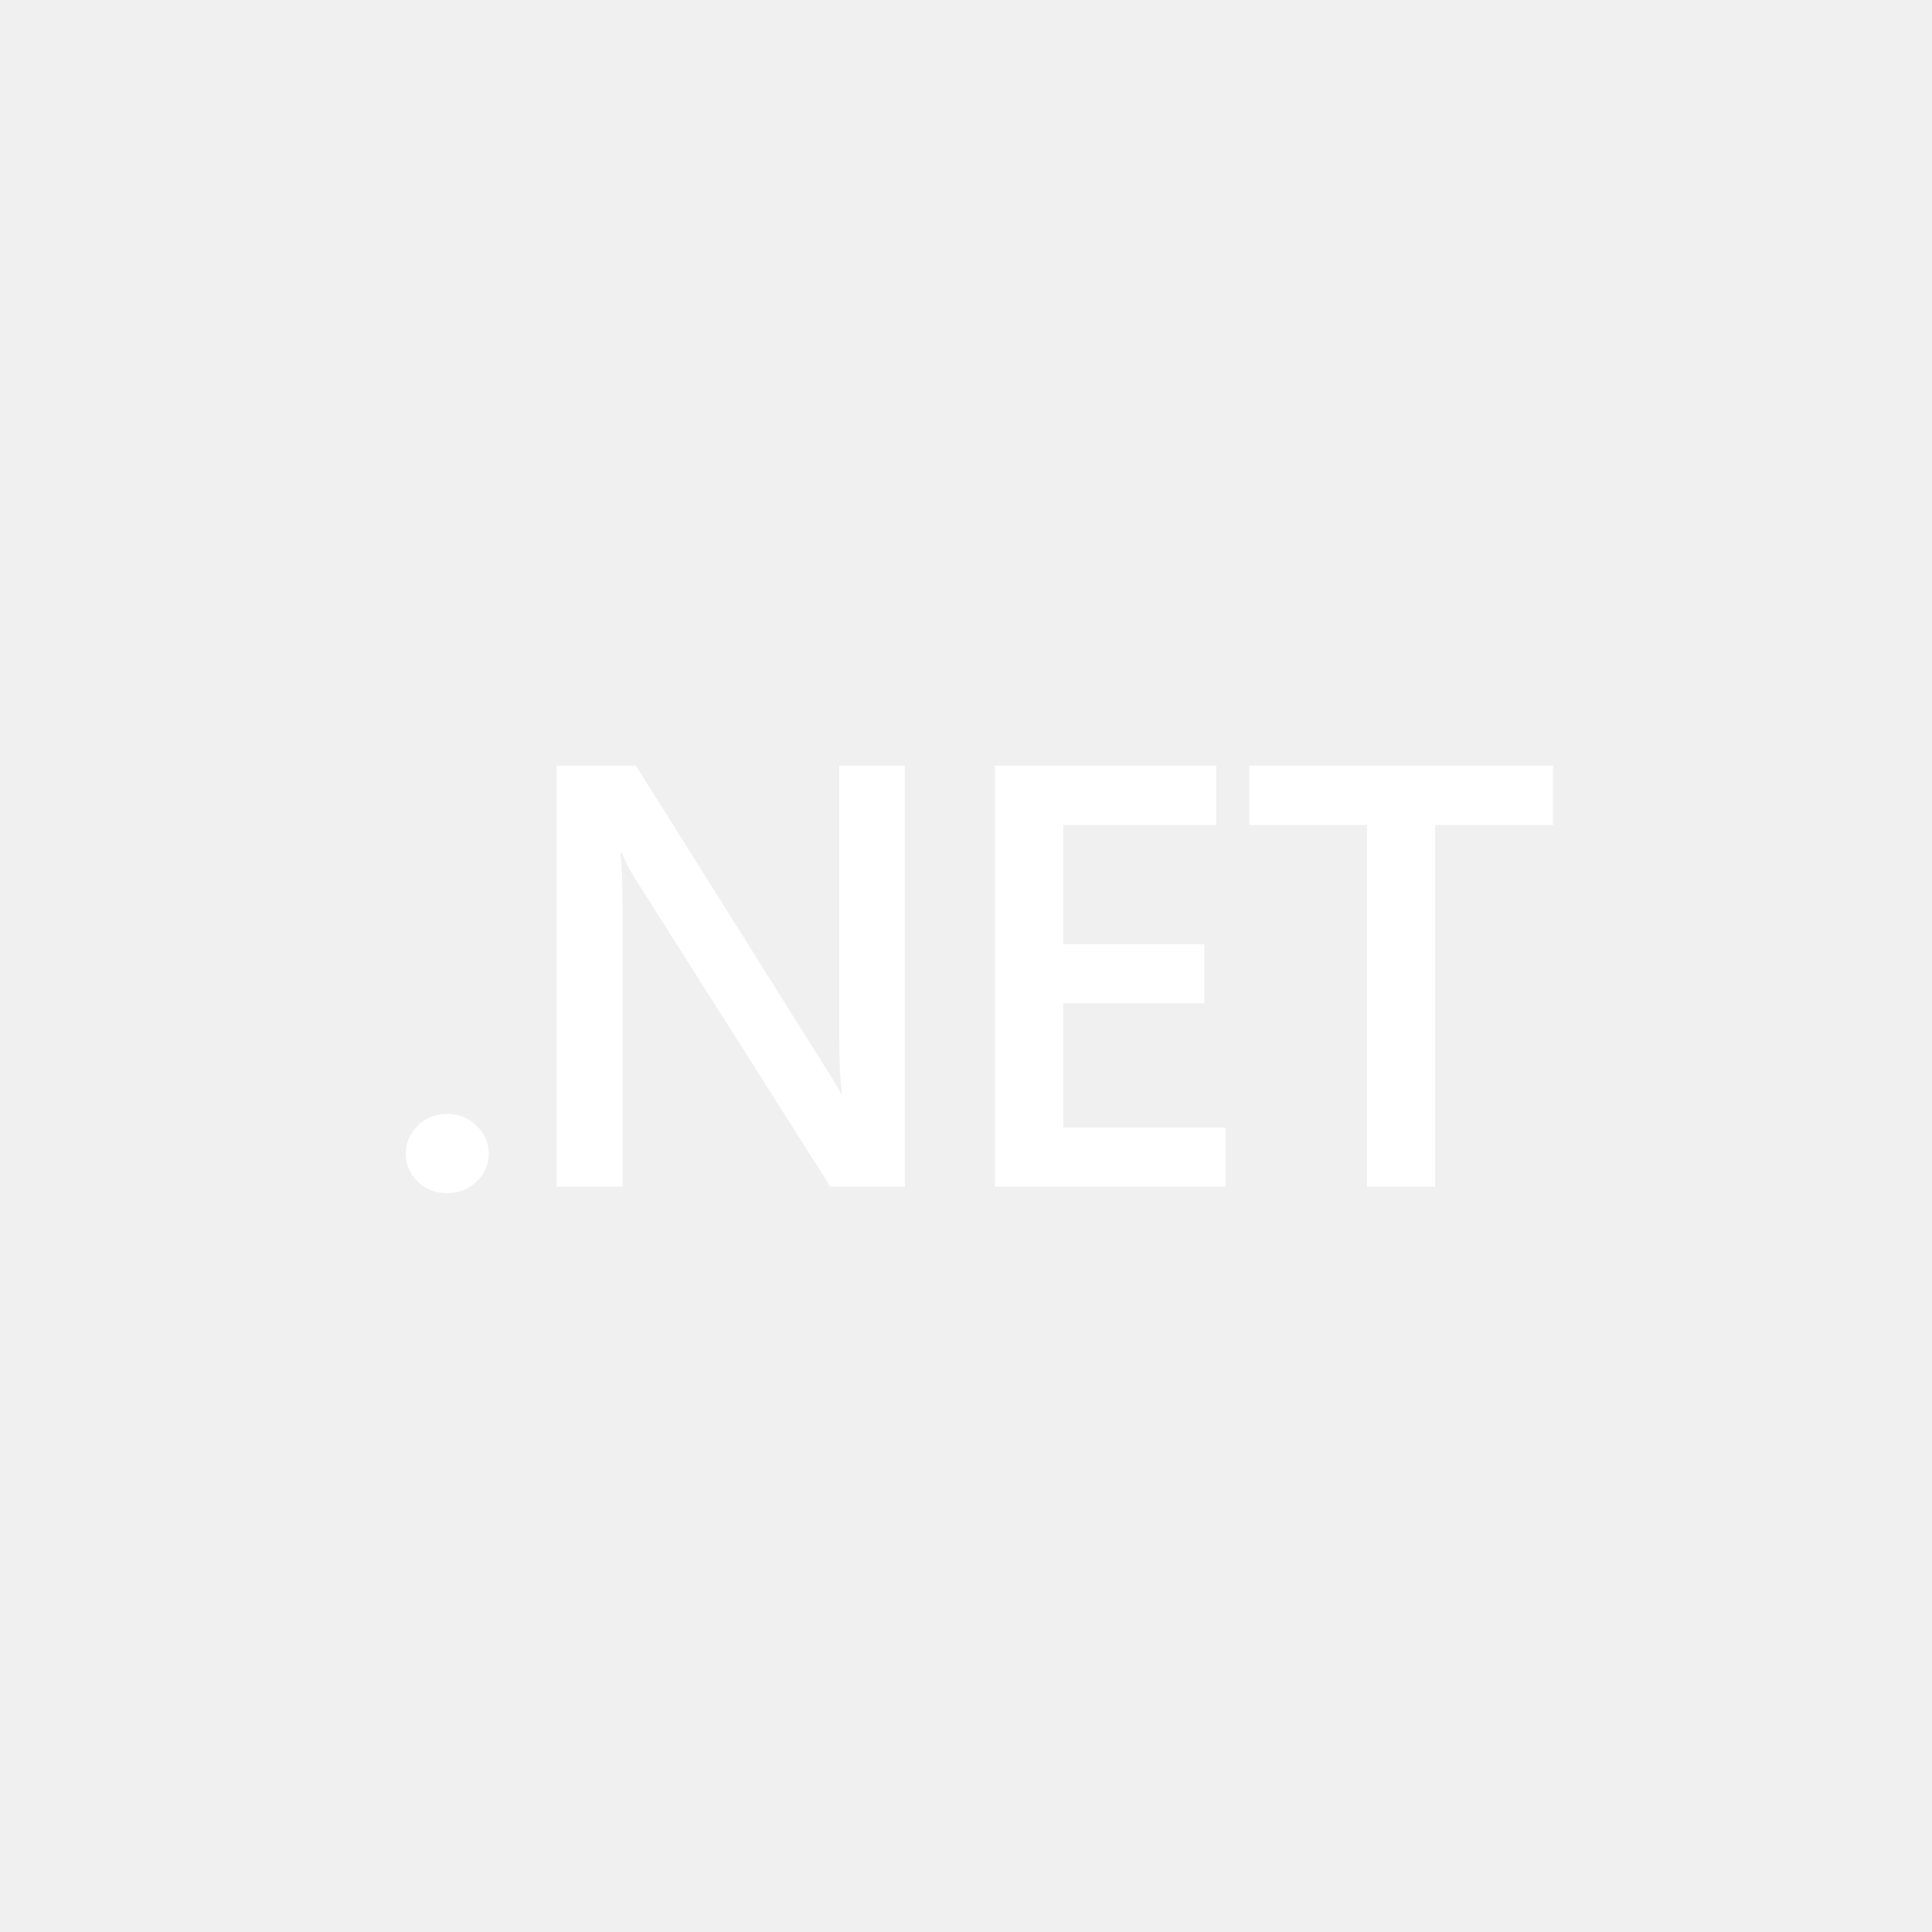
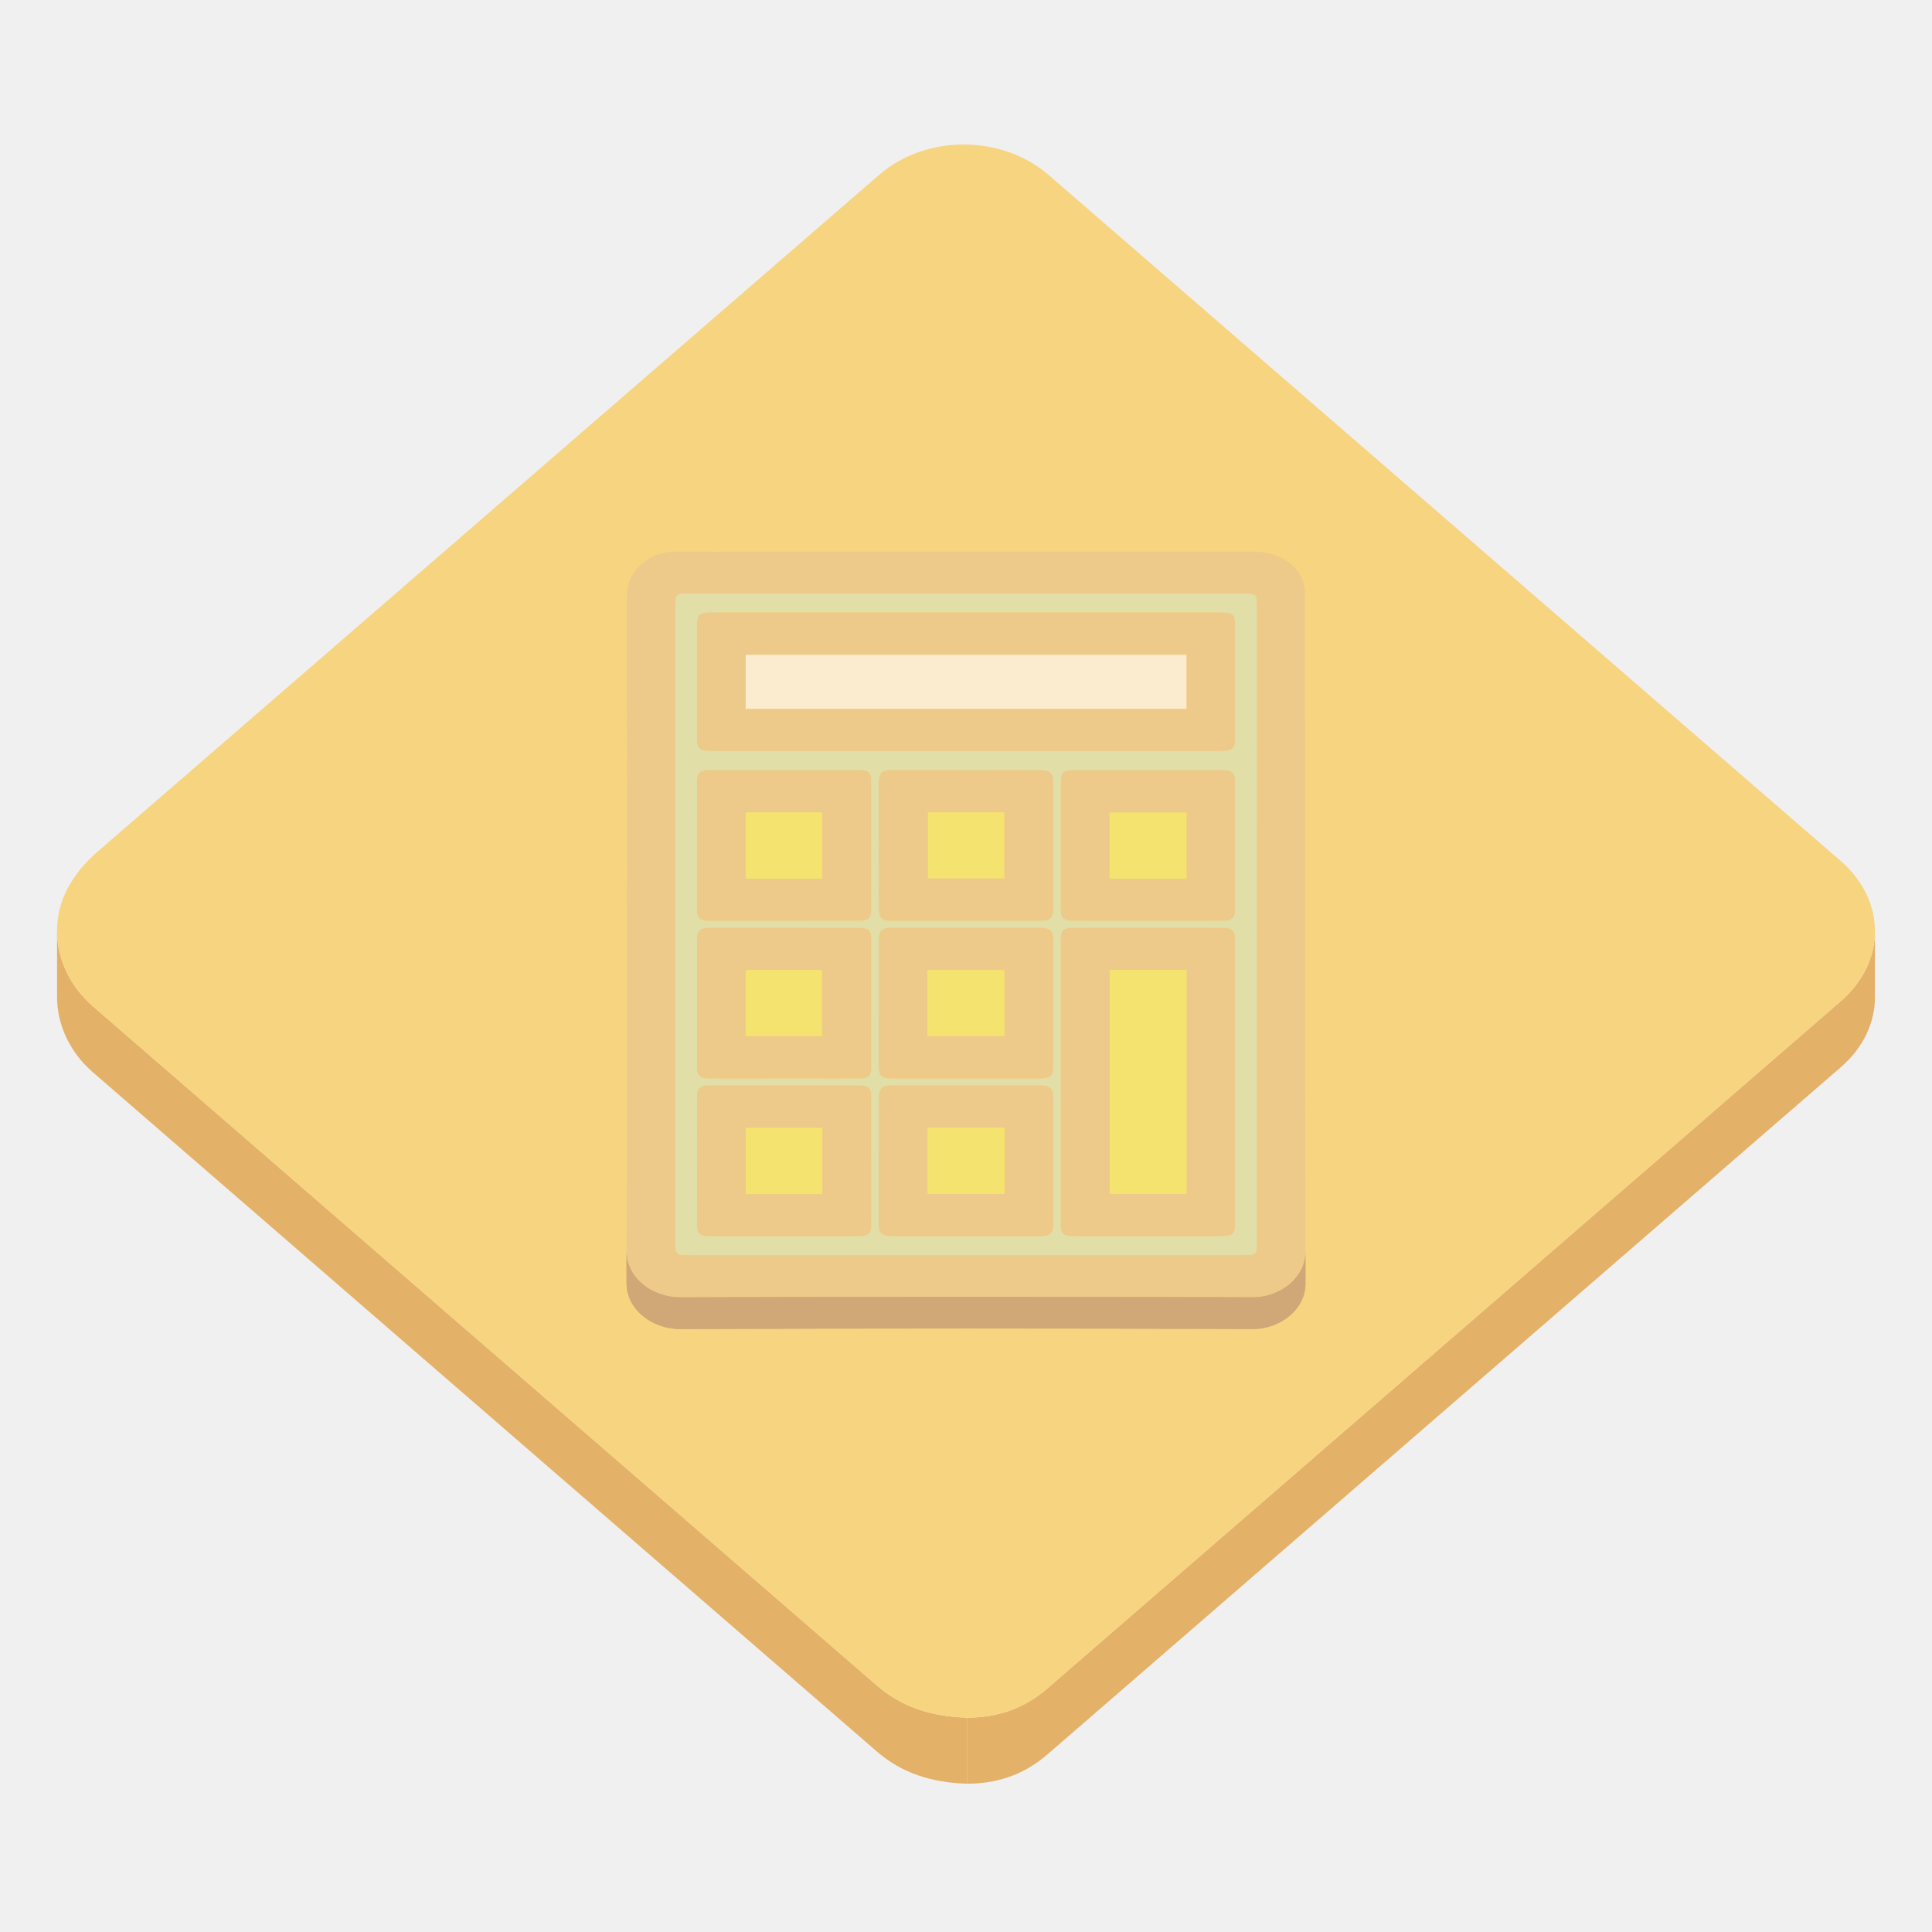
- <svg xmlns="http://www.w3.org/2000/svg" width="456" height="456" viewBox="0 0 456 456" version="1.1" xml:space="preserve" style="fill-rule:evenodd;clip-rule:evenodd;stroke-linejoin:round;stroke-miterlimit:2;">
-   <path d="m 105.5,281.609 c -2.703,0 -5.001,-0.9 -6.893,-2.702 -1.892,-1.848 -2.838,-4.042 -2.838,-6.582 0,-2.587 0.946,-4.804 2.838,-6.652 1.892,-1.848 4.19,-2.772 6.893,-2.772 2.748,0 5.068,0.924 6.96,2.772 1.937,1.848 2.906,4.064 2.906,6.652 0,2.54 -0.968,4.734 -2.906,6.582 -1.892,1.802 -4.212,2.702 -6.96,2.702 z" style="fill:#ffffff;fill-rule:nonzero;stroke-width:0.838" />
-   <path d="M 213.561,280.084 H 195.99 L 149.7,207.054 c -1.171,-1.848 -2.14,-3.765 -2.906,-5.751 h -0.406 c 0.361,2.125 0.541,6.675 0.541,13.65 v 65.132 h -15.543 v -99.36 h 18.719 l 44.737,71.298 c 1.892,2.957 3.109,4.989 3.649,6.098 h 0.27 c -0.45,-2.632 -0.676,-7.09 -0.676,-13.373 v -64.023 h 15.476 z" style="fill:#ffffff;fill-rule:nonzero;stroke-width:0.838" />
-   <path d="m 289.251,280.084 h -54.401 v -99.36 h 52.238 v 13.997 h -36.154 v 28.131 h 33.316 v 13.927 h -33.316 v 29.378 h 38.316 z" style="fill:#ffffff;fill-rule:nonzero;stroke-width:0.838" />
-   <path d="M 366.565,194.721 H 338.722 v 85.363 h -16.084 v -85.363 h -27.775 v -13.997 h 71.701 z" style="fill:#ffffff;fill-rule:nonzero;stroke-width:0.838" />
+ <svg xmlns="http://www.w3.org/2000/svg" width="800px" height="800px" viewBox="0 0 1024 1024" class="icon" version="1.1">
+   <path d="M993.763 493.538v35c0 13.331-6.04 26.664-18.135 37.137-140.149 121.422-280.35 242.795-420.49 364.219-11.813 10.237-25.813 15.501-42.454 15.501v-35c16.644 0 30.641-5.264 42.454-15.501C695.28 773.47 835.474 652.092 975.628 530.677c12.095-10.475 18.135-23.803 18.135-37.139z" fill="#E4B168" />
+   <path d="M30.239 528.367v-3.5-1.75-3.5-3.5-1.75-3.5-3.5-1.75-3.5-3.5-1.75-3.5c0 14.707 6.701 29.313 19.037 40.019 138.449 120.064 277.049 239.996 415.562 360.02 13.002 11.26 28.74 16.466 47.853 16.994v35c-19.108-0.528-34.851-5.734-47.853-16.994C326.325 808.382 187.725 688.45 49.276 568.386c-12.337-10.705-19.037-25.312-19.037-40.019z" fill="#E4B168" />
+   <path d="M510.786 76.601c16.263 0 32.546 5.362 44.946 16.097 139.949 121.188 279.9 242.376 419.818 363.586 24.241 20.995 24.295 53.413 0.079 74.396C835.48 652.101 695.28 773.478 555.141 894.898c-11.814 10.238-25.813 15.502-42.451 15.502-19.109-0.528-34.853-5.734-47.854-16.994C326.324 773.382 187.724 653.45 49.275 533.386c-19.581-16.987-24.96-43.81-11.895-65.251 3.919-6.438 8.669-11.829 14.465-16.849C189.954 331.734 328.024 212.152 466.107 92.567c12.296-10.639 28.478-15.966 44.679-15.966z" fill="#F7D47F" />
+   <path d="M654.622 413.672c0.011 11.505 0.017 23.013 0.014 34.521 0 11.509-0.008 23.017-0.022 34.521 0 3.729-1.915 5.377-6.229 5.377a66190.032 66190.032 0 0 1-79.723 0c-4.788-0.008-6.411-1.423-6.421-5.567-0.012-5.689-0.013-11.376-0.013-17.067l0.001-17.065c-0.019-5.753-0.021-11.509-0.021-17.264 0-5.756 0.003-11.51 0.012-17.264 0.01-4.33 1.645-5.761 6.663-5.761a65447.306 65447.306 0 0 1 79.28 0c4.677 0 6.449 1.527 6.459 5.569z m-25.744 52.037v-35.04h-40.763v35.04h40.763" fill="#EDCA89" />
+   <path d="M435.867 430.556v35.18h-40.663v-35.18h40.663z" fill="#F4E36E" />
+   <path d="M461.823 413.682c0.003 8.629 0.005 17.261 0.005 25.891 0 14.384-0.007 28.77-0.027 43.15-0.009 3.79-1.813 5.361-6.208 5.361-26.722 0.027-53.442 0.008-80.165 0.027-4.054 0-6.009-1.729-6.009-5.204 0-14.469-0.007-28.936-0.007-43.4 0.001-8.678 0.005-17.354 0.016-26.035 0-3.709 1.936-5.359 6.24-5.368 2.879-0.005 5.759-0.008 8.638-0.011l7.918-0.002h0.72c7.68 0 15.354 0.005 23.034 0.005 7.512 0 15.02-0.005 22.524-0.005h0.703l7.741 0.002c2.814 0.003 5.629 0.006 8.443 0.011 4.741 0.008 6.424 1.466 6.434 5.578z m-25.956 52.053v-35.18h-40.663v35.18h40.663" fill="#EDCA89" />
+   <path d="M691.707 316.095c0-2.681-0.273-5.475-1.132-8.032-3.175-9.471-13.565-15.652-25.896-15.652-86.162-0.009-172.326-0.009-258.489-0.009-9.138 0-18.267 0.012-27.398 0.012-6.847 0-13.694-0.005-20.641-0.029-6.197 0-11.561 1.607-16.331 5.134-6.865 5.071-9.617 11.383-9.597 19.151 0.12 57.676 0.061 115.353 0.061 173.038 0 57.808 0.283 115.615-0.201 173.42-0.109 13.997 13.396 24.488 28.405 24.486 50.622-0.205 101.243-0.303 151.865-0.303s101.243 0.097 151.973 0.274c14.086 0 27.624-10.412 27.594-23.865-0.293-115.874-0.165-231.75-0.213-347.625z m-25.573 341.953c0 7.035-0.161 7.186-8.196 7.186H365.904c-7.764 0-7.993-0.201-7.993-6.977V489.908 322.345c0-1.424 0.029-2.846 0.081-4.268 0.071-2.165 1.332-3.344 3.86-3.414 1.491-0.043 2.983-0.087 4.476-0.087 48.601-0.005 97.2-0.006 145.797-0.006s97.193 0.001 145.789 0.006c8.063 0 8.225 0.139 8.225 7.167-0.005 112.094-0.005 224.199-0.005 336.305" fill="#EDCA89" />
+   <path d="M628.939 346.996v28.746H395.171v-28.746h233.768z" fill="#FCECCF" />
+   <path d="M654.633 330.873c0.006 10.213 0.007 20.424 0.007 30.637 0 10.21-0.001 20.421-0.007 30.636 0 4.522-1.613 5.91-6.925 5.91H376.807c-5.968 0-7.408-1.222-7.408-6.277 0-20.297 0-40.592 0.011-60.88 0-5.106 1.438-6.346 7.368-6.346a1523963.222 1523963.222 0 0 1 270.456 0c5.977-0.001 7.399 1.222 7.399 6.32z m-25.694 44.87v-28.746H395.171v28.746h233.768" fill="#EDCA89" />
+   <path d="M532.333 430.521v35.111H491.73v-35.111h40.603zM628.878 430.669v35.04h-40.763v-35.04h40.763z" fill="#F4E36E" />
+   <path d="M558.308 414.188c0.005 5.655 0.005 11.31 0.005 16.964 0 16.964-0.01 33.928-0.024 50.893 0 4.521-1.743 6.059-6.885 6.066a129392.894 129392.894 0 0 1-78.796 0c-5.131-0.01-6.846-1.546-6.854-6.103-0.015-16.958-0.024-33.918-0.023-50.883 0-5.655 0-11.309 0.003-16.964 0-4.452 1.832-6.066 6.903-6.076 4.429-0.006 8.858-0.007 13.285-0.007h0.949c4.114 0 8.222 0.001 12.335 0.004l13.277 0.003c8.555 0 17.113-0.003 25.67-0.003 4.28 0 8.558 0 12.834 0.003 5.497 0.001 7.321 1.52 7.321 6.103z m-25.975 51.443v-35.11H491.73v35.11h40.603M558.287 497.772c0.017 16.964 0.025 33.928 0.025 50.89 0 5.653 0 11.305-0.004 16.957 0 4.583-1.835 6.094-7.328 6.094-12.98 0.009-25.967 0.009-38.946 0.009l-19.701 0.002c-6.568 0-13.135-0.002-19.703-0.011-5.061-0.009-6.895-1.623-6.895-6.086-0.003-5.65-0.003-11.304-0.003-16.957 0-16.96 0.008-33.924 0.022-50.888 0.009-4.539 1.733-6.084 6.865-6.084a64678.395 64678.395 0 0 1 78.795 0c5.142-0.001 6.873 1.545 6.873 6.074z m-25.946 51.382V514.14h-40.794v35.014h40.794" fill="#EDCA89" />
+   <path d="M435.756 514.07v35.188h-40.603V514.07h40.603z" fill="#F4E36E" />
+   <path d="M461.813 498.104c0.01 22.505 0.01 45 0.01 67.497 0 4.854-1.461 6.102-7.167 6.102-4.381 0.003-8.764 0.004-13.143 0.004-8.76 0-17.517-0.004-26.272-0.004-4.762 0-9.528 0.003-14.291 0.004-3.464 0.003-6.928 0.004-10.393 0.004h-1.299c-4.33 0-8.66-0.001-12.986-0.008-5.242-0.01-6.854-1.424-6.854-6.015a95993.64 95993.64 0 0 1 0-67.88c0-4.812 1.531-6.104 7.197-6.104 12.987-0.002 25.975-0.005 38.963-0.005 12.987 0 25.977 0.003 38.965 0.005 5.94 0.001 7.27 1.179 7.27 6.4z m-26.057 51.155v-35.188h-40.603v35.188h40.603" fill="#EDCA89" />
+   <path d="M435.876 597.673v35.268h-40.602v-35.268h40.602z" fill="#F4E36E" />
+   <path d="M654.622 498.069c0.011 50.29 0.011 100.583 0.011 150.864 0 5.105-1.422 6.321-7.408 6.321l-51.942 0.002c-8.66 0-17.314 0-25.978-0.002-5.704-0.01-7.095-1.231-7.095-6.173-0.003-6.301-0.004-12.602-0.004-18.903-0.003-18.903 0.004-37.813 0.004-56.722 0.021-25.08 0.021-50.159 0.021-75.239 0-5.481 1.199-6.512 7.578-6.512a125059.184 125059.184 0 0 1 77.475 0c5.867 0.001 7.338 1.275 7.338 6.364z m-25.763 134.766V514.036h-40.653v118.799h40.653M461.802 615.342c0.041 5.69 0.044 11.384 0.044 17.072 0 5.69-0.003 11.382-0.012 17.068-0.01 4.346-1.625 5.761-6.673 5.761-13.215 0.01-26.431 0.013-39.646 0.013-13.214 0-26.429-0.003-39.646-0.013-4.688 0-6.451-1.52-6.451-5.578-0.009-11.51-0.015-23.02-0.015-34.528 0-11.512 0.009-23.021 0.023-34.528 0.01-3.755 1.896-5.389 6.219-5.396 11.946-0.007 23.896-0.013 35.845-0.013h0.915c6.708 0 13.414 0.003 20.121 0.006 7.621 0.002 15.24 0.008 22.864 0.015 4.747 0 6.39 1.45 6.4 5.597 0.012 4.314 0.016 8.631 0.018 12.946 0.003 7.193-0.006 14.386-0.006 21.578z m-25.926 17.598v-35.268h-40.602v35.268h40.602M558.279 615.631c0.049 11.112 0.049 22.226 0.049 33.337 0 4.654-1.823 6.295-7.125 6.295a127886.796 127886.796 0 0 1-78.342 0c-5.322 0-7.146-1.624-7.146-6.275 0.021-22.358 0.03-44.713 0.05-67.069 0.011-5.236 1.686-6.729 7.529-6.729h77.444c5.868 0 7.541 1.485 7.541 6.713v33.728z m-25.785 17.154v-35.078h-40.826v35.078h40.826" fill="#EDCA89" />
+   <path d="M657.909 314.575c8.065 0 8.225 0.14 8.225 7.166v336.307c0 7.034-0.158 7.186-8.194 7.186H365.901c-7.762 0-7.992-0.204-7.992-6.977V489.908 322.345c0-1.424 0.031-2.846 0.082-4.268 0.068-2.165 1.33-3.345 3.858-3.414 1.493-0.043 2.984-0.087 4.477-0.087 48.601-0.003 97.198-0.006 145.797-0.006 48.597 0 97.19 0.001 145.786 0.005z m-3.276 77.571c0.006-10.213 0.007-20.426 0.007-30.636 0-10.212-0.001-20.424-0.007-30.637 0-5.097-1.422-6.321-7.397-6.321a1523720.946 1523720.946 0 0 0-270.458 0c-5.928 0-7.368 1.24-7.368 6.346-0.013 20.288-0.013 40.584-0.013 60.88 0 5.055 1.442 6.277 7.409 6.277h270.903c5.311 0.002 6.924-1.388 6.924-5.909m-7.408 263.109c5.986 0 7.408-1.215 7.408-6.318 0-50.284 0-100.574-0.011-150.867 0-5.088-1.471-6.363-7.338-6.363a125046.271 125046.271 0 0 0-77.475 0c-6.381 0-7.578 1.031-7.578 6.512v75.24c-0.021 18.908-0.026 37.816-0.023 56.721 0 6.303 0 12.604 0.003 18.903 0 4.94 1.392 6.164 7.096 6.173 8.659 0.002 17.317 0.002 25.978 0.002l51.94-0.003m-88.897-6.287v-33.337c-0.049-11.244-0.049-22.489-0.049-33.731 0-5.229-1.674-6.713-7.541-6.713h-77.445c-5.846 0-7.518 1.491-7.53 6.729-0.019 22.357-0.028 44.712-0.051 67.071 0 4.648 1.825 6.273 7.148 6.273a102289.588 102289.588 0 0 0 78.343 0c5.302 0.003 7.125-1.638 7.125-6.292m-92.575-151.186a50780.137 50780.137 0 0 0-0.02 67.847c0 4.461 1.835 6.077 6.895 6.085 6.568 0.008 13.133 0.01 19.701 0.01l19.701-0.002c12.98 0 25.964 0 38.947-0.008 5.495 0 7.328-1.511 7.328-6.095 0.004-5.65 0.004-11.304 0.004-16.957 0-16.96-0.01-33.925-0.024-50.888 0-4.53-1.731-6.076-6.873-6.076a64693.171 64693.171 0 0 0-78.795 0c-5.13-0.001-6.854 1.545-6.864 6.084m-0.023-66.656c0 16.964 0.008 33.924 0.022 50.883 0.01 4.558 1.724 6.092 6.855 6.103a129300.145 129300.145 0 0 0 78.797 0c5.141-0.01 6.882-1.546 6.882-6.066 0.017-16.964 0.026-33.928 0.026-50.893 0-5.654 0-11.31-0.005-16.964 0-4.582-1.824-6.102-7.319-6.102-4.276-0.003-8.554-0.003-12.834-0.003l-25.671 0.003c-4.427 0-8.851-0.001-13.277-0.003l-12.334-0.004h-0.948c-4.428 0-8.857 0.001-13.285 0.007-5.07 0.008-6.905 1.624-6.905 6.076-0.004 5.654-0.004 11.308-0.004 16.963m-3.896 218.357c0.008-5.688 0.012-11.376 0.012-17.067l-0.003-17.071c-0.041-7.193-0.03-14.386-0.032-21.579 0-4.315-0.006-8.633-0.018-12.946-0.011-4.146-1.654-5.596-6.398-5.596-7.621-0.009-15.246-0.013-22.865-0.017-6.707-0.003-13.415-0.006-20.121-0.006h-0.915c-11.948 0-23.897 0.006-35.844 0.014-4.324 0.009-6.21 1.642-6.22 5.396a36130.945 36130.945 0 0 0-0.01 69.058c0 4.058 1.764 5.578 6.451 5.578a65485.291 65485.291 0 0 0 79.29 0c5.048-0.001 6.662-1.419 6.673-5.764m192.778-166.769c0.016-11.505 0.021-23.013 0.022-34.521 0.003-11.508-0.003-23.016-0.014-34.521-0.01-4.042-1.782-5.57-6.461-5.57a65484.465 65484.465 0 0 0-79.281 0c-5.021 0-6.651 1.433-6.664 5.761-0.009 5.753-0.012 11.508-0.012 17.264l0.003 17.263c0.021 5.688 0.019 11.376 0.019 17.065s0.003 11.379 0.012 17.066c0.012 4.146 1.634 5.561 6.422 5.569 13.291 0.008 26.578 0.015 39.867 0.015 13.286 0 26.569-0.007 39.855-0.015 4.317 0.003 6.232-1.648 6.232-5.376m-285.199-43.207c-0.001 14.465 0.006 28.932 0.006 43.4 0 3.476 1.955 5.204 6.009 5.204 26.721-0.019 53.443 0 80.165-0.027 4.396 0 6.2-1.572 6.208-5.361 0.021-14.381 0.027-28.767 0.027-43.151 0-8.631-0.002-17.262-0.005-25.889-0.009-4.112-1.694-5.571-6.432-5.58-2.815-0.005-5.63-0.008-8.443-0.011l-7.741-0.003h-0.703c-7.506 0-15.014 0.006-22.523 0.006-7.68 0-15.356-0.006-23.036-0.006h-0.72c-2.64 0-5.279 0-7.918 0.003-2.878 0.001-5.759 0.005-8.637 0.011-4.305 0.008-6.24 1.659-6.24 5.369-0.011 8.678-0.017 17.358-0.017 26.035m0.006 58.301a95988.69 95988.69 0 0 0 0 67.88c0 4.591 1.612 6.005 6.854 6.016 4.326 0.006 8.657 0.007 12.986 0.007h1.297c3.467 0 6.93-0.001 10.393-0.004l14.292-0.003c8.755 0 17.512 0.003 26.271 0.003l13.143-0.003c5.707 0 7.168-1.251 7.168-6.103 0-22.497 0-44.992-0.01-67.497 0-5.222-1.332-6.398-7.27-6.398a126511.245 126511.245 0 0 0-77.928 0c-5.664 0-7.196 1.292-7.196 6.102" fill="#E1DEA8" />
+   <path d="M532.341 514.142v35.014h-40.794v-35.014h40.794zM532.494 597.708v35.078h-40.826v-35.078h40.826zM628.859 514.036v118.799h-40.653V514.036h40.653z" fill="#F4E36E" />
+   <path d="M691.919 663.723v16.801c0.03 13.452-13.508 23.865-27.595 23.865-50.729-0.181-101.35-0.272-151.973-0.272-50.62 0-101.242 0.093-151.863 0.301-15.008 0-28.517-10.489-28.406-24.488v-16.8c-0.109 13.999 13.396 24.488 28.406 24.488 50.622-0.207 101.243-0.301 151.863-0.301 50.623 0 101.243 0.093 151.973 0.272 14.086 0 27.624-10.413 27.595-23.866z" fill="#D0A877" />
+   <path d="M691.919 663.723v16.801c0 0.437-0.012 0.865-0.038 1.297v-16.802c0.026-0.431 0.038-0.862 0.038-1.296M691.88 665.019v16.802c-0.294 4.664-2.218 8.922-5.205 12.453v-16.801c2.987-3.532 4.911-7.789 5.205-12.454" fill="#D0A877" />
+   <path d="M686.676 677.472v16.801c-1.732 2.051-3.828 3.857-6.169 5.354v-16.8c2.34-1.498 4.434-3.305 6.169-5.355M680.506 682.825v16.8a30.2 30.2 0 0 1-5.864 2.902v-16.801a30.027 30.027 0 0 0 5.864-2.901" fill="#D0A877" />
+   <path d="M674.644 685.729v16.8a30.505 30.505 0 0 1-6.372 1.591v-16.8a30.505 30.505 0 0 0 6.372-1.591M668.271 687.319v16.8a29.358 29.358 0 0 1-3.946 0.268c-50.729-0.18-101.35-0.272-151.972-0.272-50.621 0-101.243 0.094-151.864 0.301-15.008 0-28.517-10.488-28.406-24.487v-16.8c-0.109 13.998 13.397 24.487 28.406 24.487 50.622-0.206 101.243-0.302 151.864-0.302 50.622 0 101.242 0.094 151.972 0.273a29.205 29.205 0 0 0 3.946-0.268" fill="#D0A877" />
</svg>
